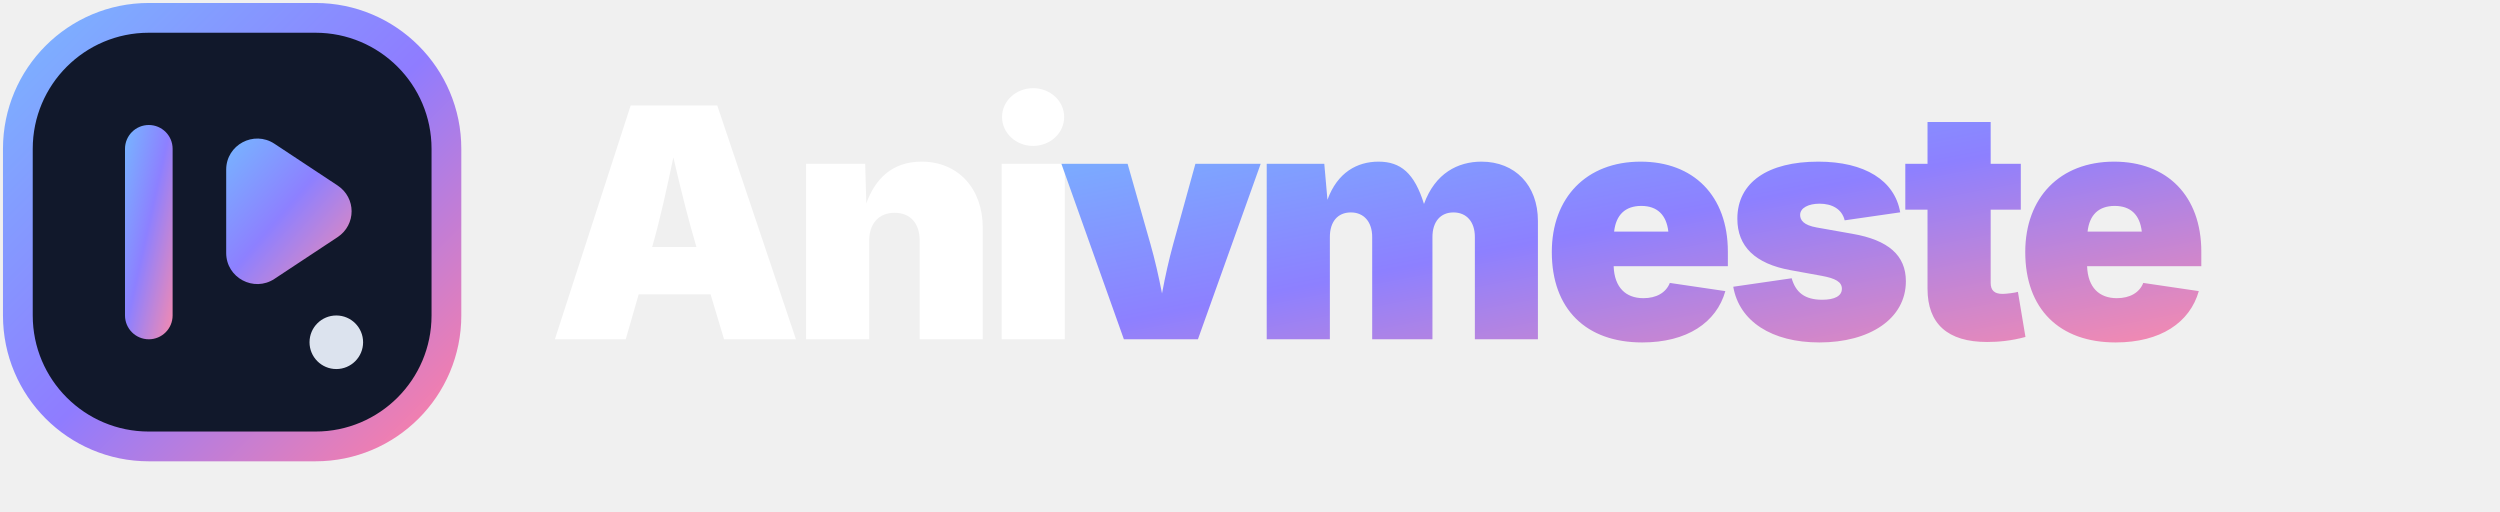
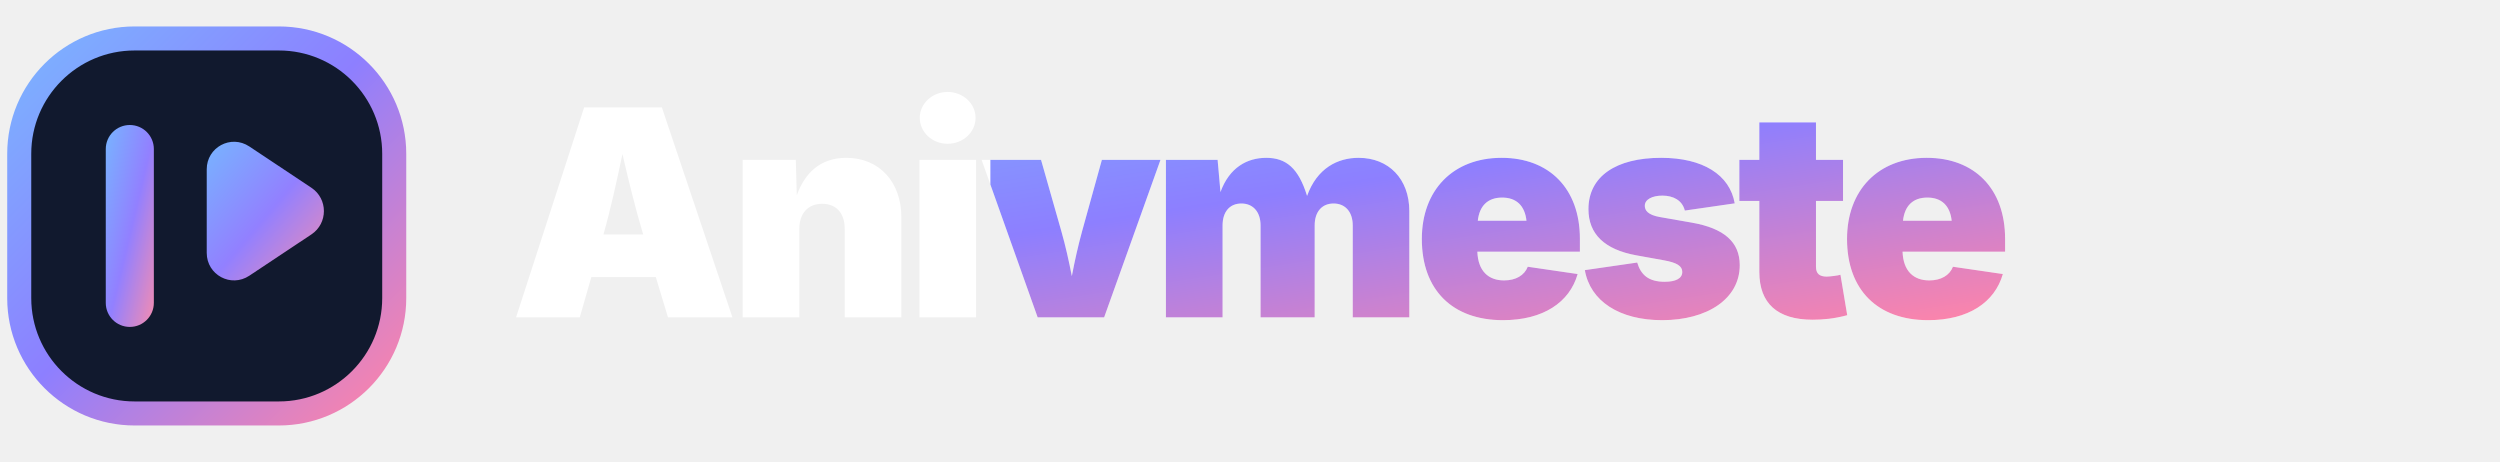
- <svg xmlns="http://www.w3.org/2000/svg" viewBox="0 0 420 86" fill="none">
+ <svg xmlns="http://www.w3.org/2000/svg" viewBox="0 0 520 96" fill="none">
  <defs>
-     <linearGradient id="logoStroke" x1="0" y1="0" x2="1" y2="1">
+     <linearGradient id="brandGradient" x1="0" y1="0" x2="1" y2="1">
      <stop offset="0%" stop-color="#7BB4FF" />
-       <stop offset="52%" stop-color="#8F7CFF" />
-       <stop offset="100%" stop-color="#FF7FA4" />
+       <stop offset="48%" stop-color="#8D7FFF" />
+       <stop offset="100%" stop-color="#FF84A8" />
    </linearGradient>
-     <linearGradient id="logoFill" x1="0" y1="0" x2="1" y2="1">
-       <stop offset="0%" stop-color="#76B6FF" />
-       <stop offset="48%" stop-color="#8D80FF" />
-       <stop offset="100%" stop-color="#F68AAE" />
+     <linearGradient id="brandGradientSoft" x1="0" y1="0" x2="1" y2="1">
+       <stop offset="0%" stop-color="#77B4FF" />
+       <stop offset="52%" stop-color="#9280FF" />
+       <stop offset="100%" stop-color="#F58CB0" />
    </linearGradient>
-     <filter id="glow" x="-50%" y="-50%" width="200%" height="200%">
-       <feGaussianBlur stdDeviation="5" result="blur" />
-       <feMerge>
-         <feMergeNode in="blur" />
-         <feMergeNode in="SourceGraphic" />
-       </feMerge>
-     </filter>
+     <clipPath id="vmesteClip">
+       <rect x="206" y="0" width="320" height="96" rx="0" />
+     </clipPath>
  </defs>
-   <g transform="translate(3,3)">
-     <rect x="0" y="0" width="72" height="72" rx="22" fill="#11182B" stroke="url(#logoStroke)" stroke-width="5" />
-     <rect x="18" y="18" width="8" height="36" rx="4" fill="url(#logoFill)" />
-     <path d="M35 25.5C35 21.341 39.637 18.856 43.11 21.151L53.712 28.16C56.856 30.239 56.856 34.761 53.712 36.84L43.11 43.849C39.637 46.144 35 43.659 35 39.5V25.5Z" fill="url(#logoFill)" />
-     <circle cx="53.5" cy="54.5" r="4.5" fill="#EEF4FF" opacity="0.92" />
+   <g transform="translate(4,8)">
+     <rect x="0" y="0" width="78" height="78" rx="24" fill="#11192E" stroke="url(#brandGradient)" stroke-width="5" />
+     <rect x="18" y="18" width="10" height="42" rx="5" fill="url(#brandGradientSoft)" />
+     <path d="M39 27.206C39 22.659 44.016 19.908 47.866 22.468L60.771 31.053C64.239 33.36 64.239 38.453 60.771 40.759L47.866 49.344C44.016 51.905 39 49.154 39 44.606V27.206Z" fill="url(#brandGradientSoft)" />
  </g>
-   <g transform="translate(92,0)">
-     <text x="0" y="57" font-family="Inter, Arial, sans-serif" font-size="54" font-weight="900" fill="#FFFFFF" letter-spacing="-2.2">Ani</text>
-     <text x="86" y="57" font-family="Inter, Arial, sans-serif" font-size="54" font-weight="900" fill="url(#logoFill)" letter-spacing="-2">vmeste</text>
+   <text x="106" y="66" font-family="Inter, Arial, sans-serif" font-size="60" font-weight="900" fill="#FFFFFF" letter-spacing="-2.2">Anivmeste</text>
+   <g clip-path="url(#vmesteClip)">
+     <text x="106" y="66" font-family="Inter, Arial, sans-serif" font-size="60" font-weight="900" fill="url(#brandGradient)" letter-spacing="-2.2">Anivmeste</text>
  </g>
</svg>
